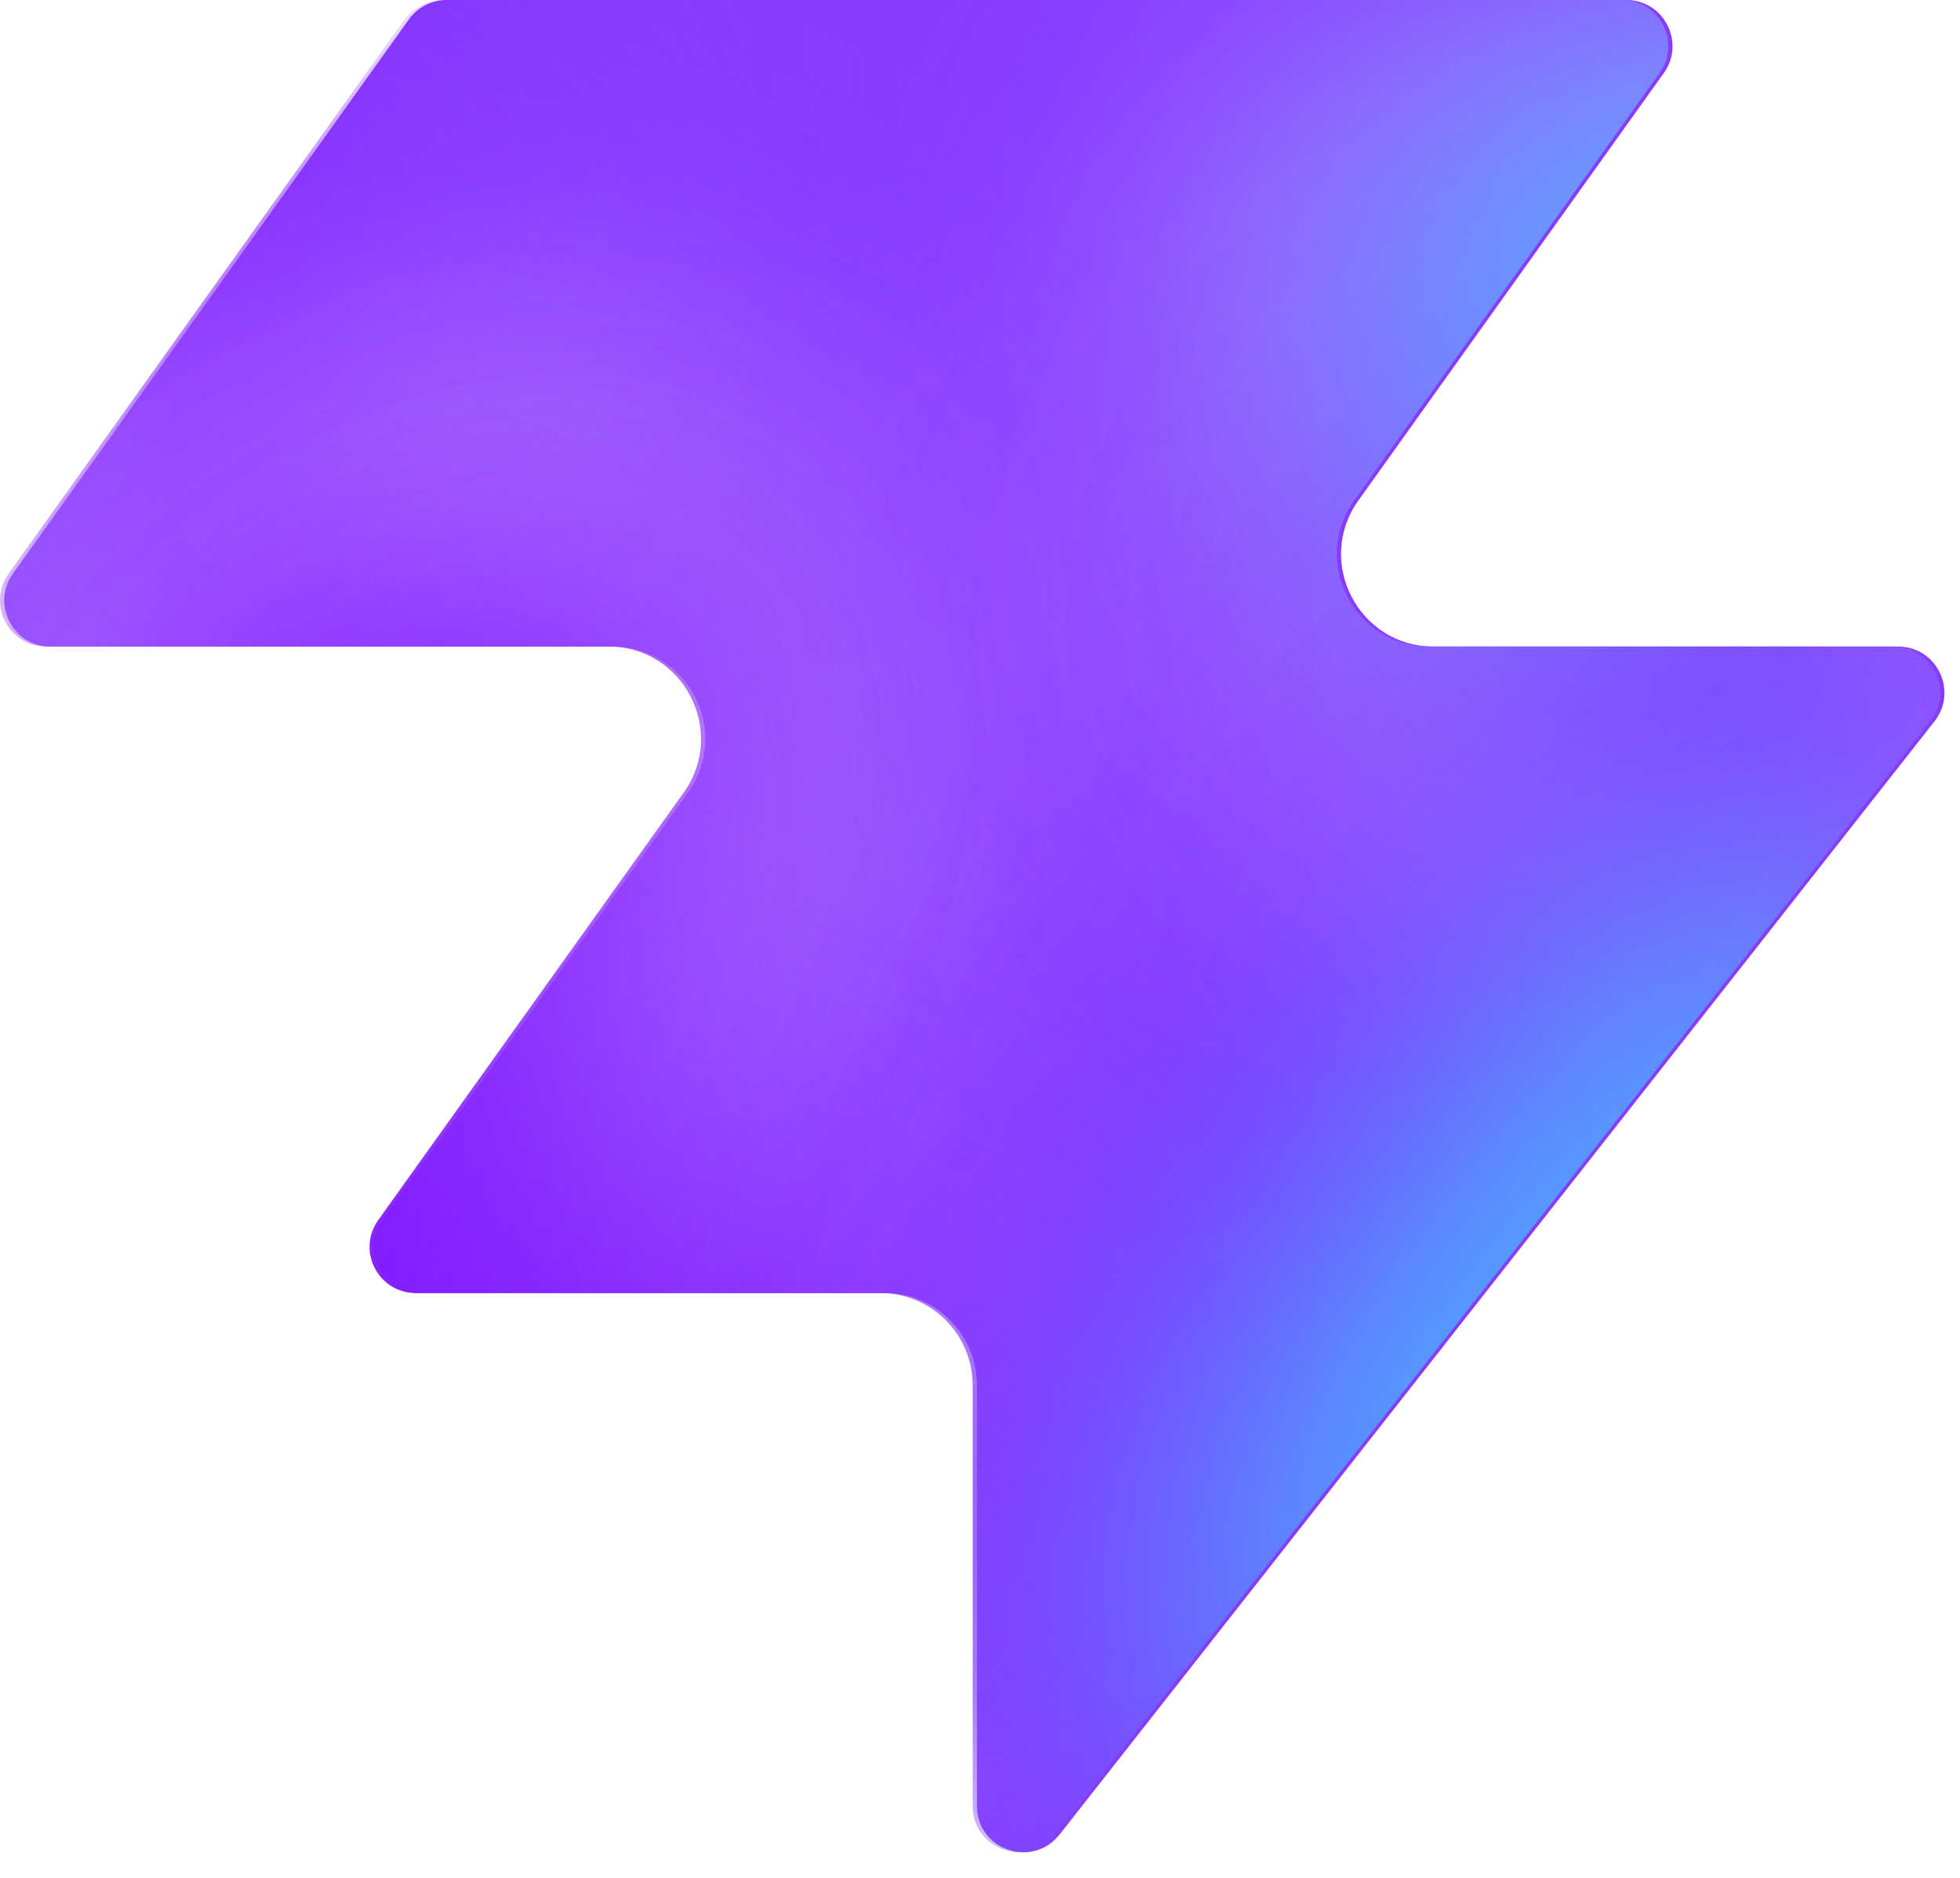
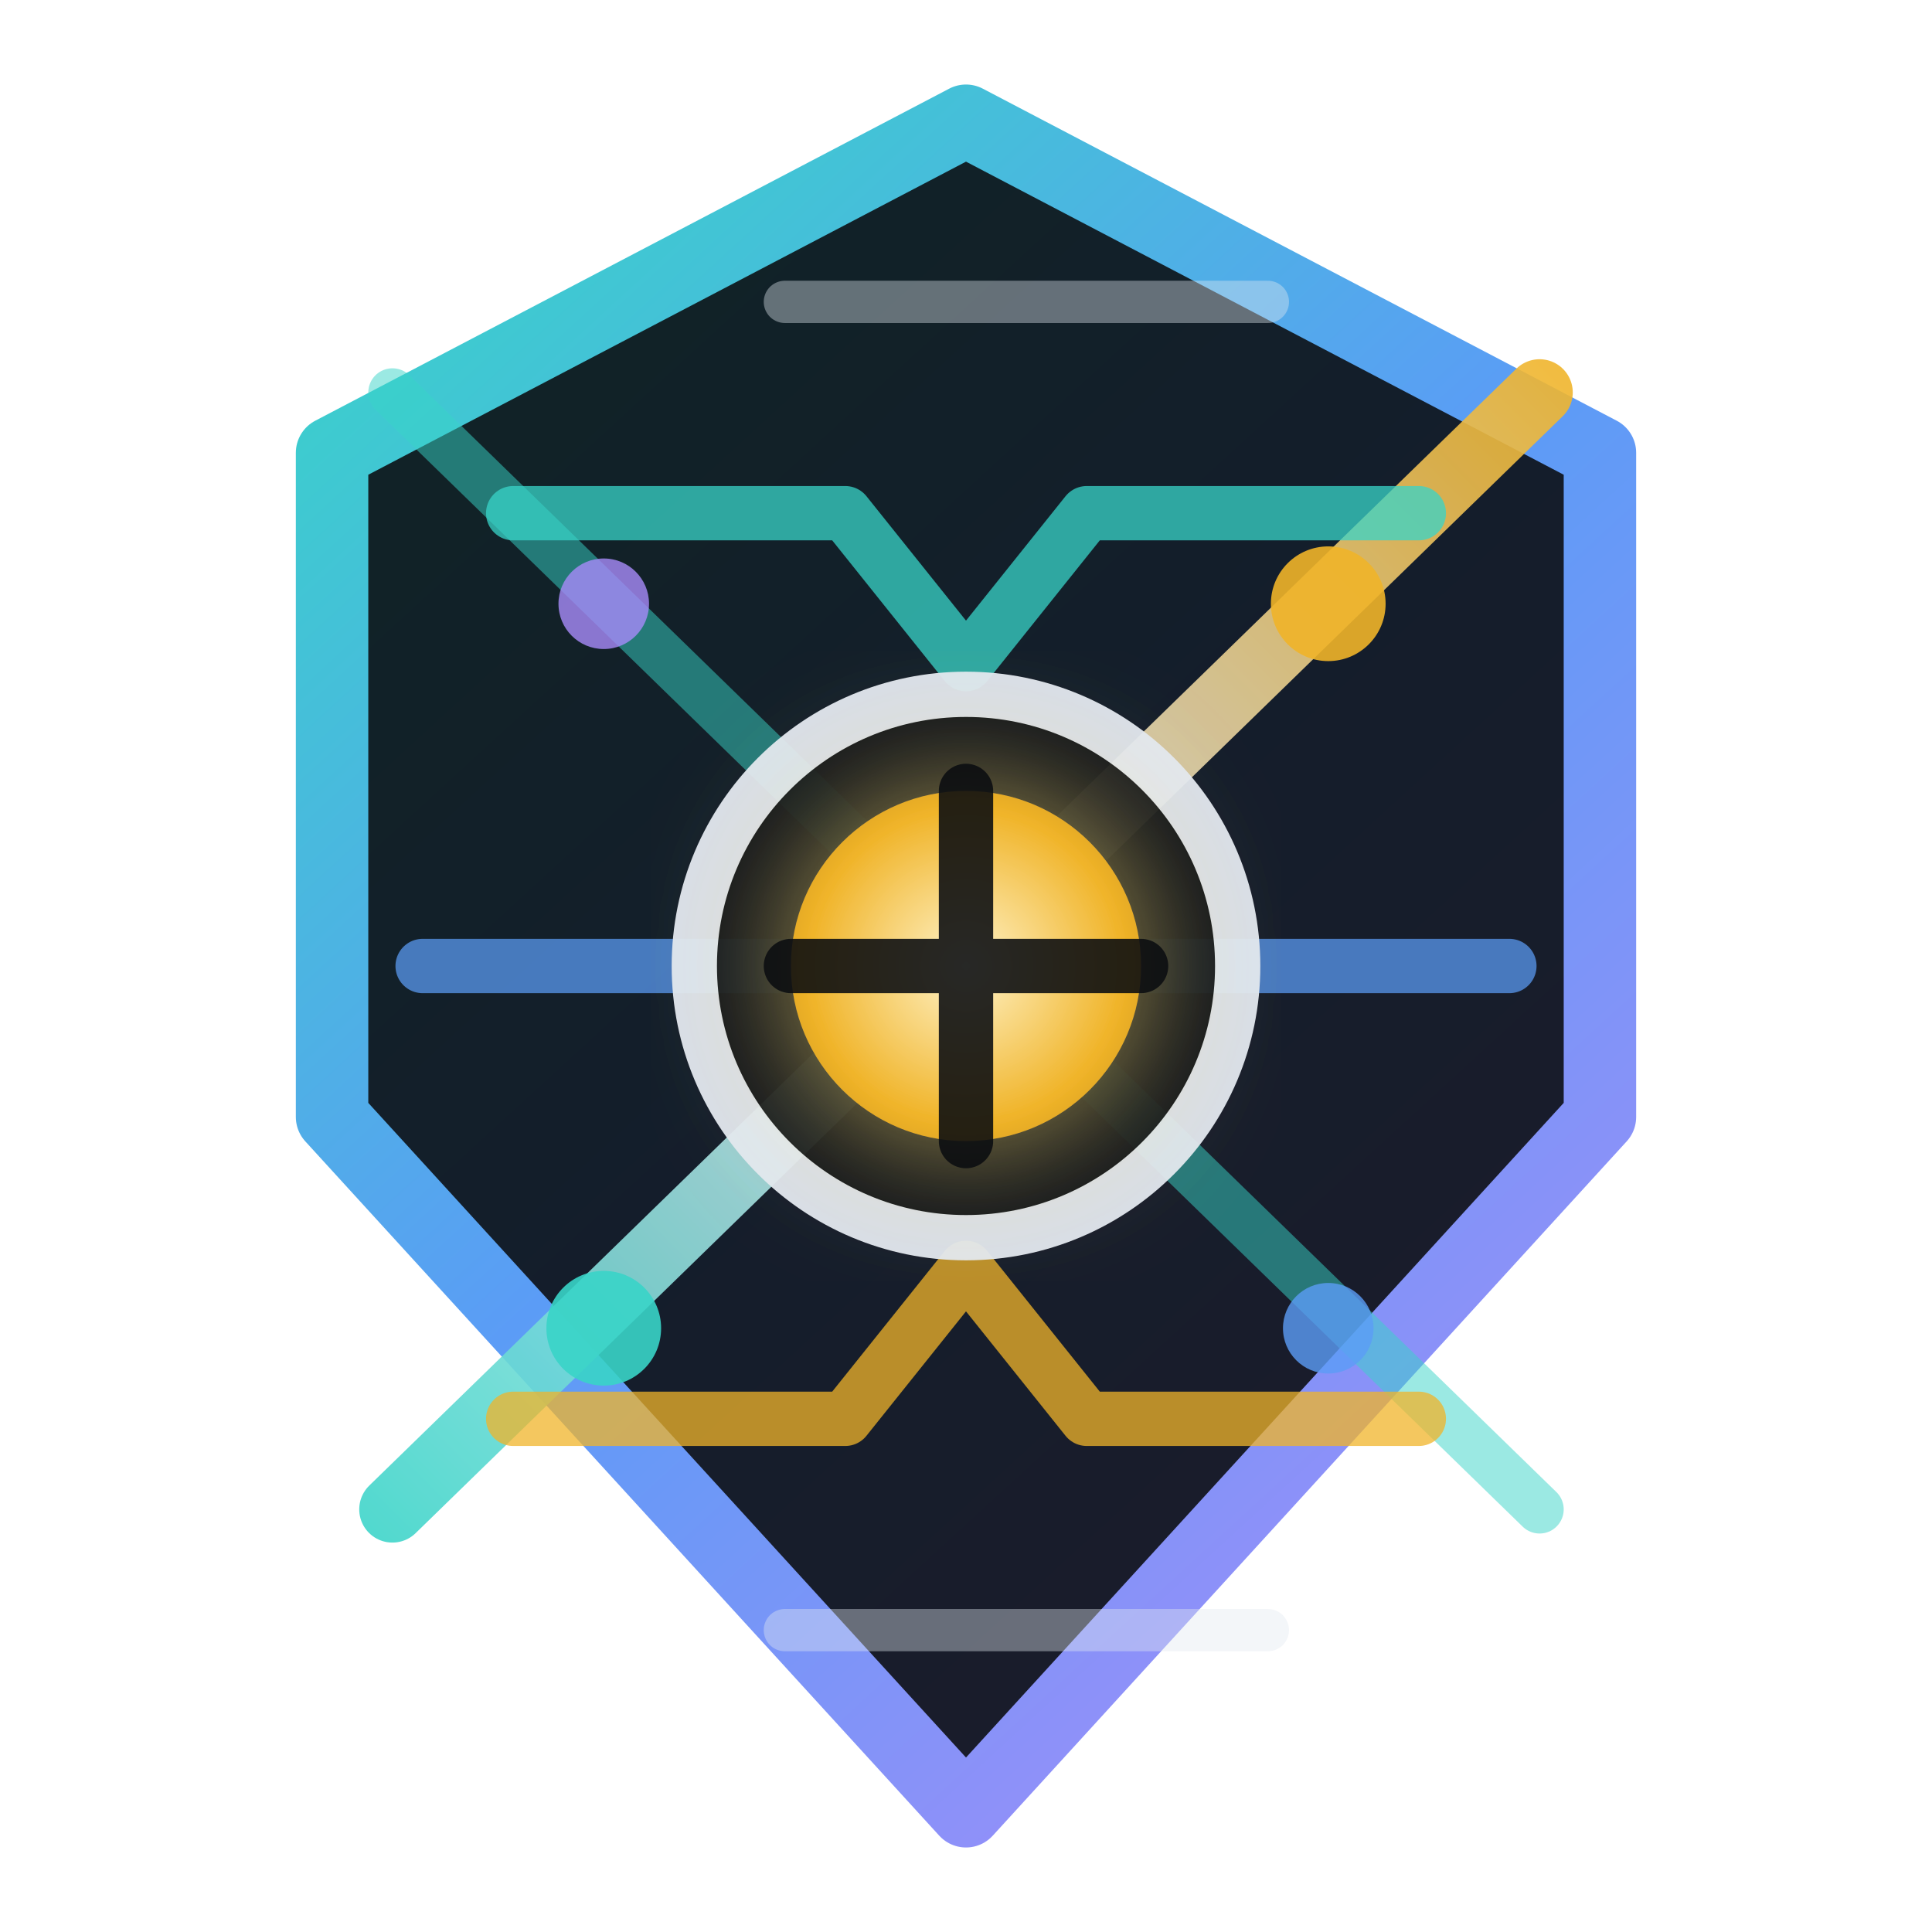
- <svg xmlns="http://www.w3.org/2000/svg" width="48" height="46" fill="none" viewBox="0 0 48 46">
-   <path fill="#863bff" d="M25.946 44.938c-.664.845-2.021.375-2.021-.698V33.937a2.26 2.26 0 0 0-2.262-2.262H10.287c-.92 0-1.456-1.04-.92-1.788l7.48-10.471c1.07-1.497 0-3.578-1.842-3.578H1.237c-.92 0-1.456-1.04-.92-1.788L10.013.474c.214-.297.556-.474.92-.474h28.894c.92 0 1.456 1.04.92 1.788l-7.48 10.471c-1.07 1.498 0 3.579 1.842 3.579h11.377c.943 0 1.473 1.088.89 1.83L25.947 44.94z" style="fill:#863bff;fill:color(display-p3 .525 .23 1);fill-opacity:1" />
-   <mask id="a" width="48" height="46" x="0" y="0" maskUnits="userSpaceOnUse" style="mask-type:alpha">
-     <path fill="#000" d="M25.842 44.938c-.664.844-2.021.375-2.021-.698V33.937a2.26 2.26 0 0 0-2.262-2.262H10.183c-.92 0-1.456-1.04-.92-1.788l7.48-10.471c1.07-1.498 0-3.579-1.842-3.579H1.133c-.92 0-1.456-1.04-.92-1.787L9.91.473c.214-.297.556-.474.92-.474h28.894c.92 0 1.456 1.04.92 1.788l-7.48 10.471c-1.07 1.498 0 3.578 1.842 3.578h11.377c.943 0 1.473 1.088.89 1.832L25.843 44.94z" style="fill:#000;fill-opacity:1" />
-   </mask>
-   <g mask="url(#a)">
-     <g filter="url(#b)">
-       <ellipse cx="5.508" cy="14.704" fill="#ede6ff" rx="5.508" ry="14.704" style="fill:#ede6ff;fill:color(display-p3 .927 .903 1);fill-opacity:1" transform="matrix(.00324 1 1 -.00324 -4.47 31.516)" />
-     </g>
-     <g filter="url(#c)">
-       <ellipse cx="10.399" cy="29.851" fill="#ede6ff" rx="10.399" ry="29.851" style="fill:#ede6ff;fill:color(display-p3 .927 .903 1);fill-opacity:1" transform="matrix(.00324 1 1 -.00324 -39.328 7.883)" />
-     </g>
-     <g filter="url(#d)">
-       <ellipse cx="5.508" cy="30.487" fill="#7e14ff" rx="5.508" ry="30.487" style="fill:#7e14ff;fill:color(display-p3 .492 .077 1);fill-opacity:1" transform="rotate(89.814 -25.913 -14.639)scale(1 -1)" />
-     </g>
-     <g filter="url(#e)">
-       <ellipse cx="5.508" cy="30.599" fill="#7e14ff" rx="5.508" ry="30.599" style="fill:#7e14ff;fill:color(display-p3 .492 .077 1);fill-opacity:1" transform="rotate(89.814 -32.644 -3.334)scale(1 -1)" />
-     </g>
-     <g filter="url(#f)">
-       <ellipse cx="5.508" cy="30.599" fill="#7e14ff" rx="5.508" ry="30.599" style="fill:#7e14ff;fill:color(display-p3 .492 .077 1);fill-opacity:1" transform="matrix(.00324 1 1 -.00324 -34.34 30.47)" />
-     </g>
-     <g filter="url(#g)">
-       <ellipse cx="14.072" cy="22.078" fill="#ede6ff" rx="14.072" ry="22.078" style="fill:#ede6ff;fill:color(display-p3 .927 .903 1);fill-opacity:1" transform="rotate(93.35 24.506 48.493)scale(-1 1)" />
-     </g>
-     <g filter="url(#h)">
-       <ellipse cx="3.47" cy="21.501" fill="#7e14ff" rx="3.47" ry="21.501" style="fill:#7e14ff;fill:color(display-p3 .492 .077 1);fill-opacity:1" transform="rotate(89.009 28.708 47.59)scale(-1 1)" />
-     </g>
-     <g filter="url(#i)">
-       <ellipse cx="3.47" cy="21.501" fill="#7e14ff" rx="3.47" ry="21.501" style="fill:#7e14ff;fill:color(display-p3 .492 .077 1);fill-opacity:1" transform="rotate(89.009 28.708 47.59)scale(-1 1)" />
-     </g>
-     <g filter="url(#j)">
-       <ellipse cx=".387" cy="8.972" fill="#7e14ff" rx="4.407" ry="29.108" style="fill:#7e14ff;fill:color(display-p3 .492 .077 1);fill-opacity:1" transform="rotate(39.51 .387 8.972)" />
-     </g>
-     <g filter="url(#k)">
-       <ellipse cx="47.523" cy="-6.092" fill="#7e14ff" rx="4.407" ry="29.108" style="fill:#7e14ff;fill:color(display-p3 .492 .077 1);fill-opacity:1" transform="rotate(37.892 47.523 -6.092)" />
-     </g>
-     <g filter="url(#l)">
-       <ellipse cx="41.412" cy="6.333" fill="#47bfff" rx="5.971" ry="9.665" style="fill:#47bfff;fill:color(display-p3 .28 .748 1);fill-opacity:1" transform="rotate(37.892 41.412 6.333)" />
-     </g>
-     <g filter="url(#m)">
-       <ellipse cx="-1.879" cy="38.332" fill="#7e14ff" rx="4.407" ry="29.108" style="fill:#7e14ff;fill:color(display-p3 .492 .077 1);fill-opacity:1" transform="rotate(37.892 -1.88 38.332)" />
-     </g>
-     <g filter="url(#n)">
-       <ellipse cx="-1.879" cy="38.332" fill="#7e14ff" rx="4.407" ry="29.108" style="fill:#7e14ff;fill:color(display-p3 .492 .077 1);fill-opacity:1" transform="rotate(37.892 -1.88 38.332)" />
-     </g>
-     <g filter="url(#o)">
-       <ellipse cx="35.651" cy="29.907" fill="#7e14ff" rx="4.407" ry="29.108" style="fill:#7e14ff;fill:color(display-p3 .492 .077 1);fill-opacity:1" transform="rotate(37.892 35.651 29.907)" />
-     </g>
-     <g filter="url(#p)">
-       <ellipse cx="38.418" cy="32.4" fill="#47bfff" rx="5.971" ry="15.297" style="fill:#47bfff;fill:color(display-p3 .28 .748 1);fill-opacity:1" transform="rotate(37.892 38.418 32.4)" />
-     </g>
-   </g>
+ <svg xmlns="http://www.w3.org/2000/svg" viewBox="0 0 64 64" role="img" aria-label="PrimeSight">
  <defs>
-     <filter id="b" width="60.045" height="41.654" x="-19.77" y="16.149" color-interpolation-filters="sRGB" filterUnits="userSpaceOnUse">
-       <feFlood flood-opacity="0" result="BackgroundImageFix" />
-       <feBlend in="SourceGraphic" in2="BackgroundImageFix" result="shape" />
-       <feGaussianBlur result="effect1_foregroundBlur_2002_17158" stdDeviation="7.659" />
-     </filter>
-     <filter id="c" width="90.34" height="51.437" x="-54.613" y="-7.533" color-interpolation-filters="sRGB" filterUnits="userSpaceOnUse">
-       <feFlood flood-opacity="0" result="BackgroundImageFix" />
-       <feBlend in="SourceGraphic" in2="BackgroundImageFix" result="shape" />
-       <feGaussianBlur result="effect1_foregroundBlur_2002_17158" stdDeviation="7.659" />
-     </filter>
-     <filter id="d" width="79.355" height="29.4" x="-49.64" y="2.03" color-interpolation-filters="sRGB" filterUnits="userSpaceOnUse">
-       <feFlood flood-opacity="0" result="BackgroundImageFix" />
-       <feBlend in="SourceGraphic" in2="BackgroundImageFix" result="shape" />
-       <feGaussianBlur result="effect1_foregroundBlur_2002_17158" stdDeviation="4.596" />
-     </filter>
-     <filter id="e" width="79.579" height="29.4" x="-45.045" y="20.029" color-interpolation-filters="sRGB" filterUnits="userSpaceOnUse">
-       <feFlood flood-opacity="0" result="BackgroundImageFix" />
-       <feBlend in="SourceGraphic" in2="BackgroundImageFix" result="shape" />
-       <feGaussianBlur result="effect1_foregroundBlur_2002_17158" stdDeviation="4.596" />
-     </filter>
-     <filter id="f" width="79.579" height="29.4" x="-43.513" y="21.178" color-interpolation-filters="sRGB" filterUnits="userSpaceOnUse">
-       <feFlood flood-opacity="0" result="BackgroundImageFix" />
-       <feBlend in="SourceGraphic" in2="BackgroundImageFix" result="shape" />
-       <feGaussianBlur result="effect1_foregroundBlur_2002_17158" stdDeviation="4.596" />
-     </filter>
-     <filter id="g" width="74.749" height="58.852" x="15.756" y="-17.901" color-interpolation-filters="sRGB" filterUnits="userSpaceOnUse">
-       <feFlood flood-opacity="0" result="BackgroundImageFix" />
-       <feBlend in="SourceGraphic" in2="BackgroundImageFix" result="shape" />
-       <feGaussianBlur result="effect1_foregroundBlur_2002_17158" stdDeviation="7.659" />
-     </filter>
-     <filter id="h" width="61.377" height="25.362" x="23.548" y="2.284" color-interpolation-filters="sRGB" filterUnits="userSpaceOnUse">
-       <feFlood flood-opacity="0" result="BackgroundImageFix" />
-       <feBlend in="SourceGraphic" in2="BackgroundImageFix" result="shape" />
-       <feGaussianBlur result="effect1_foregroundBlur_2002_17158" stdDeviation="4.596" />
-     </filter>
-     <filter id="i" width="61.377" height="25.362" x="23.548" y="2.284" color-interpolation-filters="sRGB" filterUnits="userSpaceOnUse">
-       <feFlood flood-opacity="0" result="BackgroundImageFix" />
-       <feBlend in="SourceGraphic" in2="BackgroundImageFix" result="shape" />
-       <feGaussianBlur result="effect1_foregroundBlur_2002_17158" stdDeviation="4.596" />
-     </filter>
-     <filter id="j" width="56.045" height="63.649" x="-27.636" y="-22.853" color-interpolation-filters="sRGB" filterUnits="userSpaceOnUse">
-       <feFlood flood-opacity="0" result="BackgroundImageFix" />
-       <feBlend in="SourceGraphic" in2="BackgroundImageFix" result="shape" />
-       <feGaussianBlur result="effect1_foregroundBlur_2002_17158" stdDeviation="4.596" />
-     </filter>
-     <filter id="k" width="54.814" height="64.646" x="20.116" y="-38.415" color-interpolation-filters="sRGB" filterUnits="userSpaceOnUse">
-       <feFlood flood-opacity="0" result="BackgroundImageFix" />
-       <feBlend in="SourceGraphic" in2="BackgroundImageFix" result="shape" />
-       <feGaussianBlur result="effect1_foregroundBlur_2002_17158" stdDeviation="4.596" />
-     </filter>
-     <filter id="l" width="33.541" height="35.313" x="24.641" y="-11.323" color-interpolation-filters="sRGB" filterUnits="userSpaceOnUse">
-       <feFlood flood-opacity="0" result="BackgroundImageFix" />
-       <feBlend in="SourceGraphic" in2="BackgroundImageFix" result="shape" />
-       <feGaussianBlur result="effect1_foregroundBlur_2002_17158" stdDeviation="4.596" />
-     </filter>
-     <filter id="m" width="54.814" height="64.646" x="-29.286" y="6.009" color-interpolation-filters="sRGB" filterUnits="userSpaceOnUse">
-       <feFlood flood-opacity="0" result="BackgroundImageFix" />
-       <feBlend in="SourceGraphic" in2="BackgroundImageFix" result="shape" />
-       <feGaussianBlur result="effect1_foregroundBlur_2002_17158" stdDeviation="4.596" />
-     </filter>
-     <filter id="n" width="54.814" height="64.646" x="-29.286" y="6.009" color-interpolation-filters="sRGB" filterUnits="userSpaceOnUse">
-       <feFlood flood-opacity="0" result="BackgroundImageFix" />
-       <feBlend in="SourceGraphic" in2="BackgroundImageFix" result="shape" />
-       <feGaussianBlur result="effect1_foregroundBlur_2002_17158" stdDeviation="4.596" />
-     </filter>
-     <filter id="o" width="54.814" height="64.646" x="8.244" y="-2.416" color-interpolation-filters="sRGB" filterUnits="userSpaceOnUse">
-       <feFlood flood-opacity="0" result="BackgroundImageFix" />
-       <feBlend in="SourceGraphic" in2="BackgroundImageFix" result="shape" />
-       <feGaussianBlur result="effect1_foregroundBlur_2002_17158" stdDeviation="4.596" />
-     </filter>
-     <filter id="p" width="39.409" height="43.623" x="18.713" y="10.588" color-interpolation-filters="sRGB" filterUnits="userSpaceOnUse">
-       <feFlood flood-opacity="0" result="BackgroundImageFix" />
-       <feBlend in="SourceGraphic" in2="BackgroundImageFix" result="shape" />
-       <feGaussianBlur result="effect1_foregroundBlur_2002_17158" stdDeviation="4.596" />
+     <linearGradient id="rim" x1="10" y1="8" x2="54" y2="56" gradientUnits="userSpaceOnUse">
+       <stop stop-color="#38d4c8" />
+       <stop offset=".48" stop-color="#5b9cf6" />
+       <stop offset="1" stop-color="#a78bfa" />
+     </linearGradient>
+     <linearGradient id="lane" x1="12" y1="52" x2="52" y2="12" gradientUnits="userSpaceOnUse">
+       <stop stop-color="#38d4c8" />
+       <stop offset=".5" stop-color="#e2e8f0" />
+       <stop offset="1" stop-color="#f0b429" />
+     </linearGradient>
+     <radialGradient id="prime" cx="32" cy="32" r="13" gradientUnits="userSpaceOnUse">
+       <stop stop-color="#fff4cc" />
+       <stop offset=".4" stop-color="#f0b429" />
+       <stop offset="1" stop-color="#7a4a10" />
+     </radialGradient>
+     <filter id="primeGlow" x="-40%" y="-40%" width="180%" height="180%">
+       <feGaussianBlur stdDeviation="2.4" result="blur" />
+       <feColorMatrix in="blur" type="matrix" values="0 0 0 0 0.94  0 0 0 0 0.71  0 0 0 0 0.16  0 0 0 .7 0" />
+       <feBlend in="SourceGraphic" />
    </filter>
  </defs>
+   <path d="M32 4 53 15v22L32 60 11 37V15L32 4Z" fill="#0a0c10" />
+   <path d="M32 4 53 15v22L32 60 11 37V15L32 4Z" fill="url(#rim)" opacity=".12" />
+   <path d="M32 4 53 15v22L32 60 11 37V15L32 4Z" fill="none" stroke="url(#rim)" stroke-width="2.4" stroke-linejoin="round" />
+   <path d="M13 50 51 13" stroke="url(#lane)" stroke-width="2.2" stroke-linecap="round" opacity=".9" />
+   <path d="M13 13 51 50" stroke="#38d4c8" stroke-width="1.6" stroke-linecap="round" opacity=".5" />
+   <path d="M14 32h36" stroke="#5b9cf6" stroke-width="1.8" stroke-linecap="round" opacity=".72" />
+   <path d="M17 17h11l4 5 4-5h11" fill="none" stroke="#38d4c8" stroke-width="1.8" stroke-linecap="round" stroke-linejoin="round" opacity=".75" />
+   <path d="M17 47h11l4-5 4 5h11" fill="none" stroke="#f0b429" stroke-width="1.8" stroke-linecap="round" stroke-linejoin="round" opacity=".75" />
+   <circle cx="20" cy="44" r="1.9" fill="#38d4c8" opacity=".9" />
+   <circle cx="44" cy="20" r="1.9" fill="#f0b429" opacity=".9" />
+   <circle cx="20" cy="20" r="1.5" fill="#a78bfa" opacity=".8" />
+   <circle cx="44" cy="44" r="1.5" fill="#5b9cf6" opacity=".8" />
+   <circle cx="32" cy="32" r="9" fill="#0d1118" stroke="#e2e8f0" stroke-width="1.5" opacity=".95" />
+   <circle cx="32" cy="32" r="5.8" fill="url(#prime)" filter="url(#primeGlow)" />
+   <path d="M32 26.2v11.6M26.2 32h11.6" stroke="#0a0c10" stroke-width="1.8" stroke-linecap="round" opacity=".88" />
+   <path d="M26 10h16M26 54h16" stroke="#e2e8f0" stroke-width="1.4" stroke-linecap="round" opacity=".4" />
</svg>
